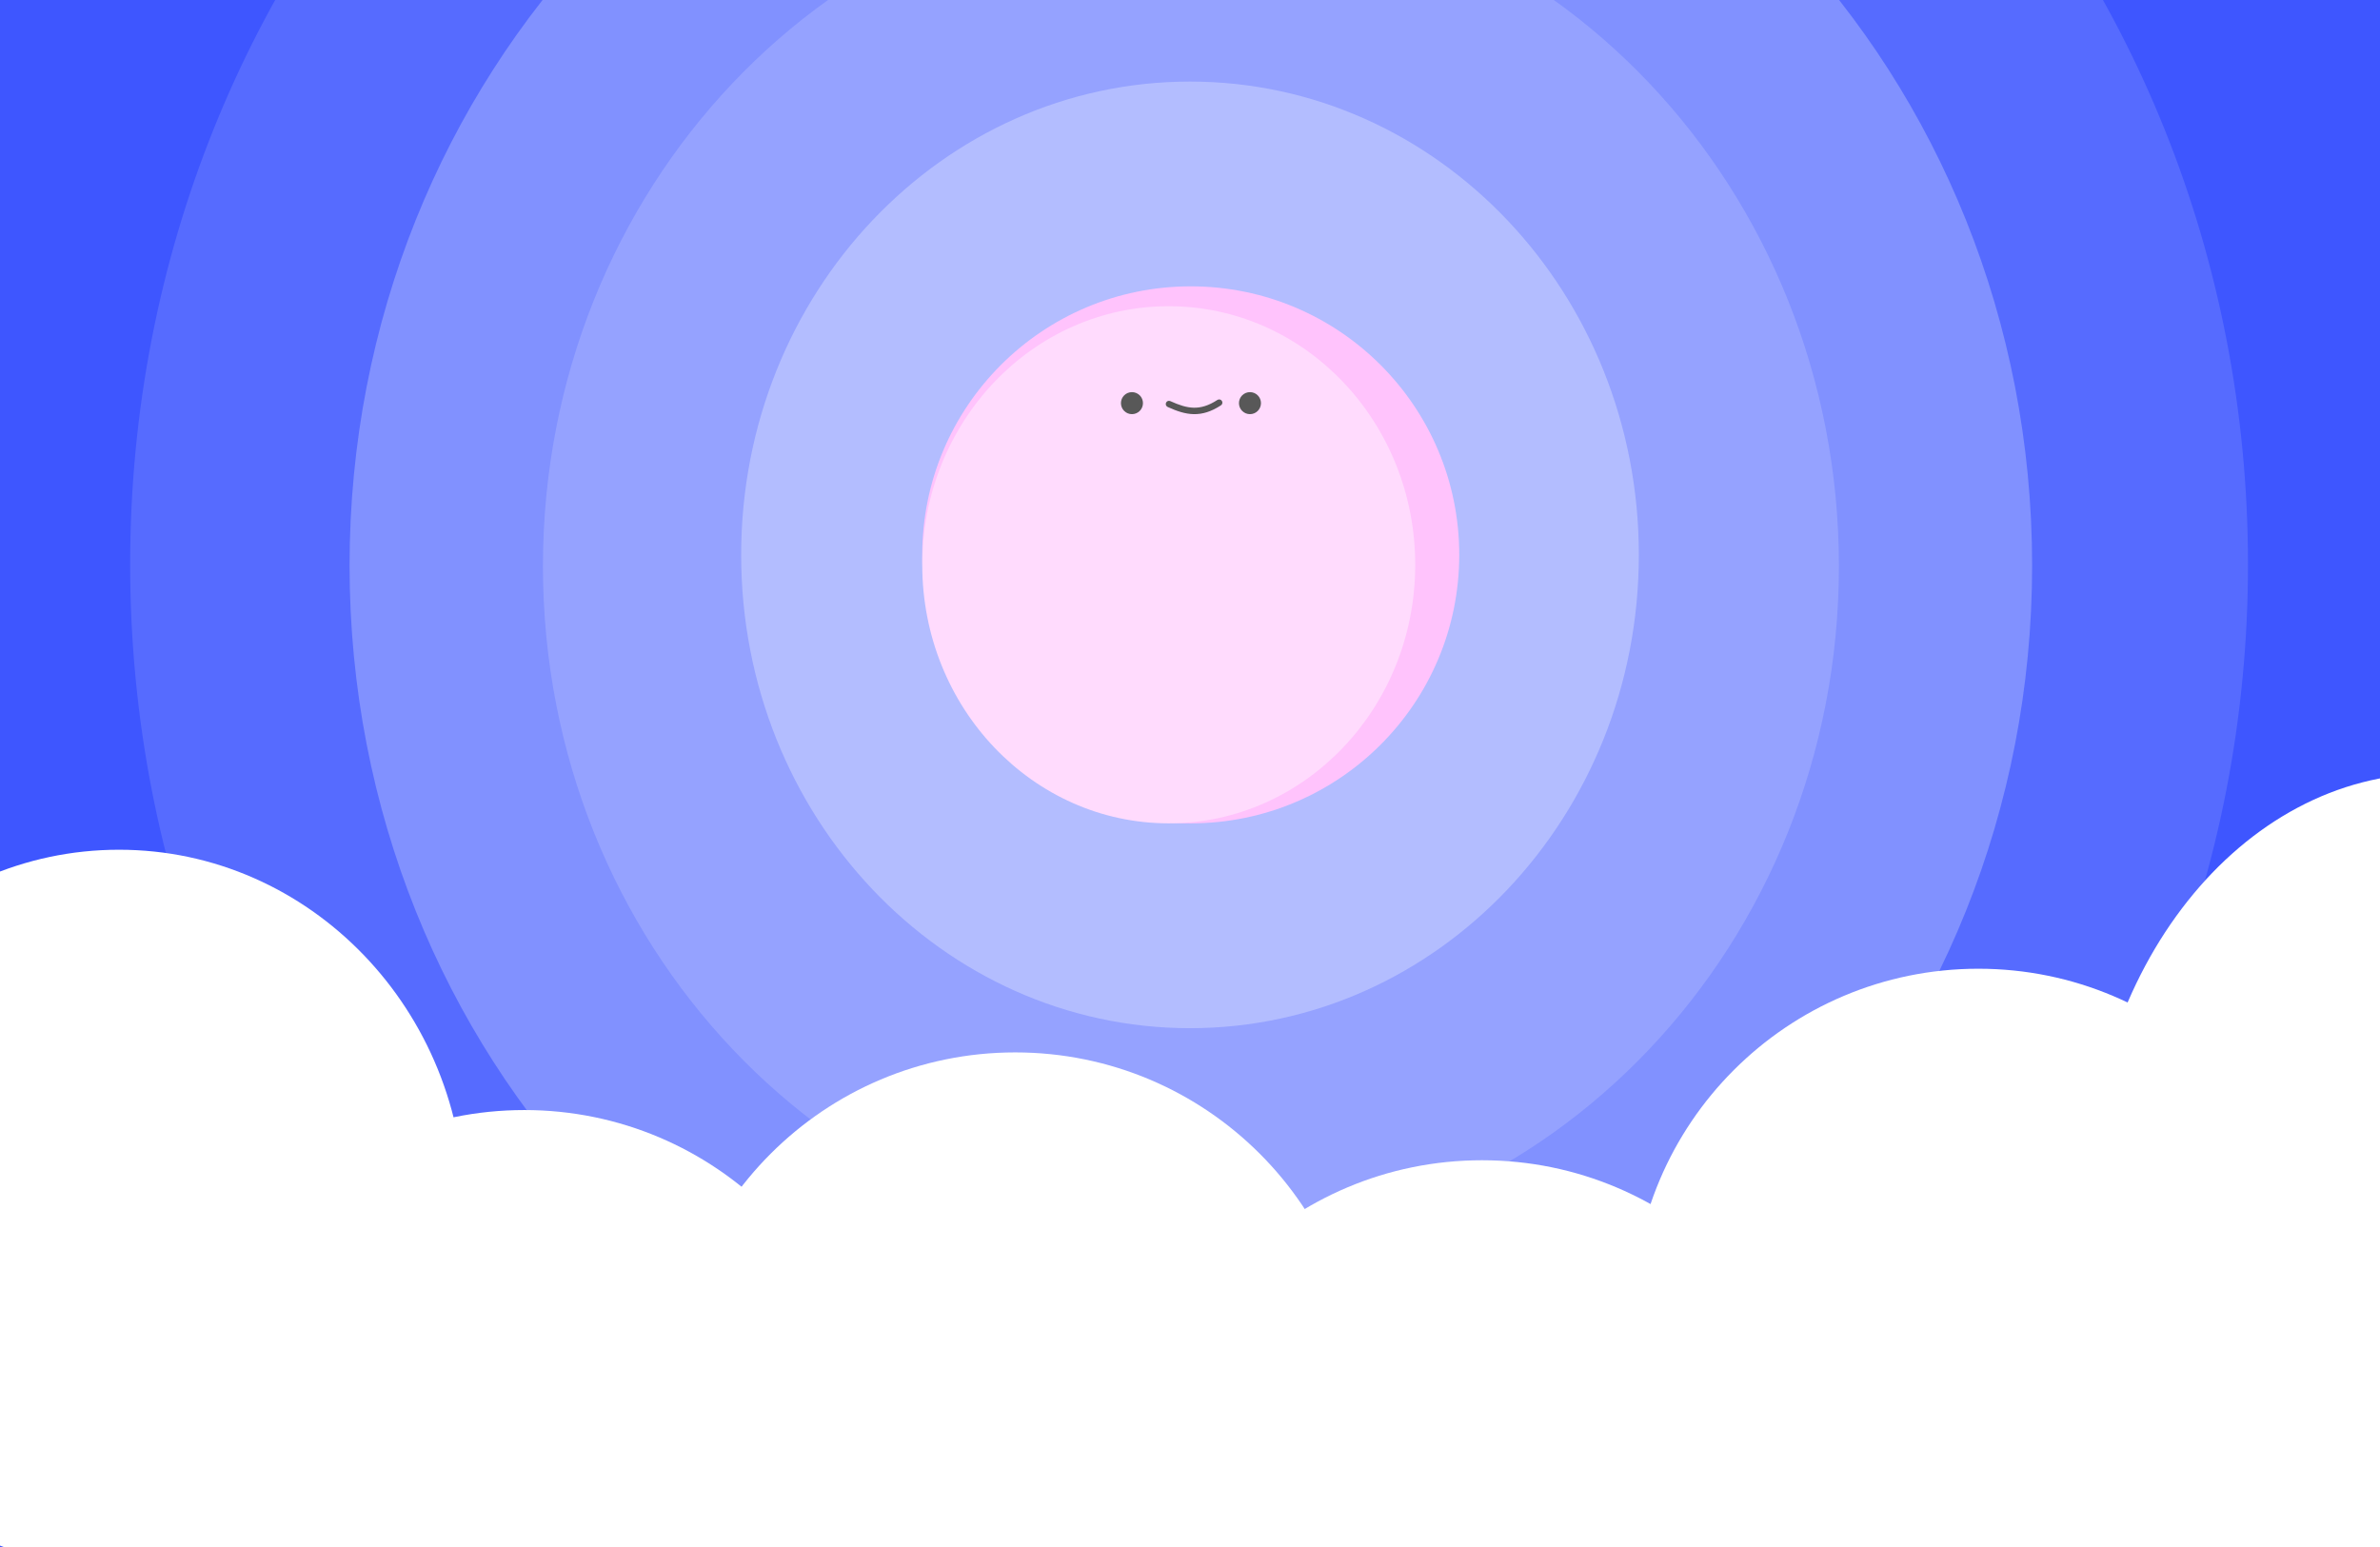
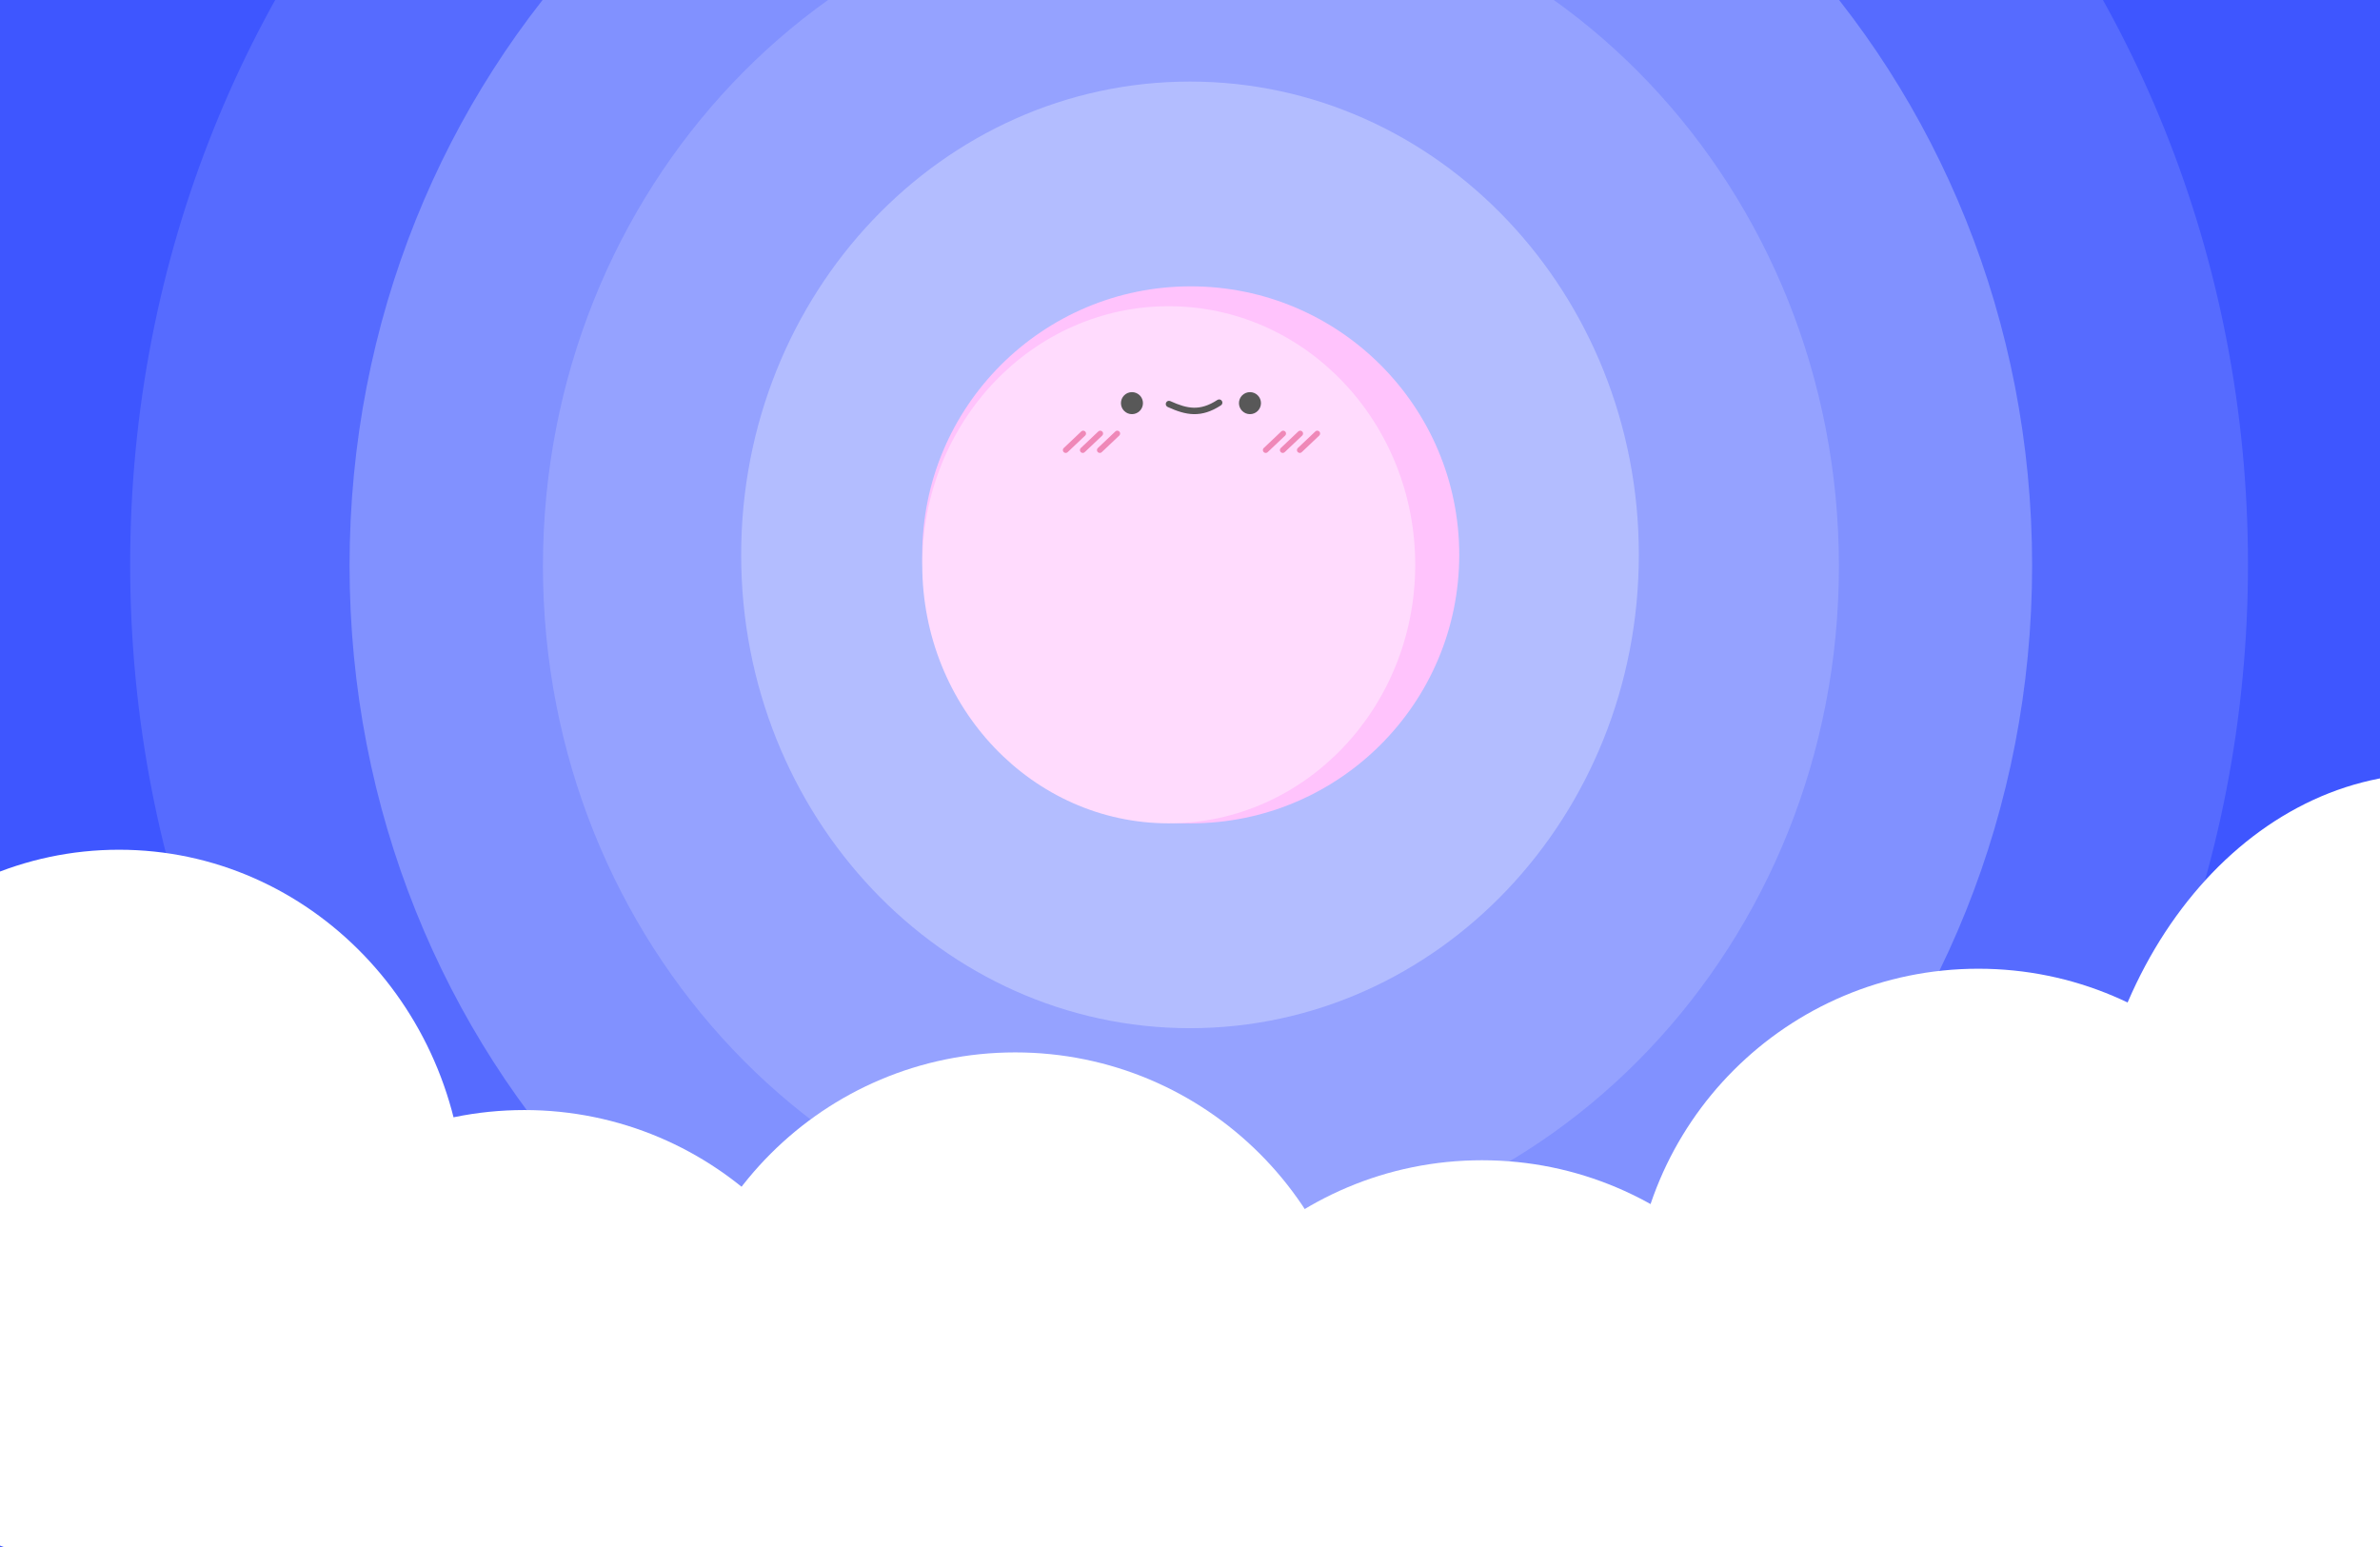
<svg xmlns="http://www.w3.org/2000/svg" width="1280" height="832" viewBox="0 0 1280 832" fill="none">
-   <g clip-path="url(#clip0_337_13997)">
+   <g clip-path="url(#clip0_341_14457)">
    <rect width="1280" height="832" fill="#3E56FF" />
    <ellipse cx="639.5" cy="303.551" rx="569.5" ry="600.551" fill="#566BFF" />
    <ellipse cx="640.453" cy="304.122" rx="452.453" ry="477.122" fill="#8191FF" />
    <ellipse cx="640.496" cy="304.497" rx="348.496" ry="367.497" fill="#95A2FF" />
    <ellipse cx="640" cy="298.421" rx="241.391" ry="254.552" fill="#B3BDFF" />
    <circle cx="640.403" cy="298.403" r="144.403" fill="#FFC3FC" />
    <ellipse cx="628.562" cy="303.745" rx="132.562" ry="139.06" fill="#FFDBFD" />
    <circle cx="608.78" cy="216.815" r="5.921" fill="#585858" />
    <circle cx="672.249" cy="216.815" r="5.921" fill="#585858" />
    <path d="M629.406 215.72C628.534 215.322 627.508 215.706 627.115 216.576C626.722 217.447 627.111 218.475 627.983 218.872L628.695 217.296L629.406 215.72ZM656.641 217.995C657.441 217.474 657.663 216.401 657.138 215.598C656.612 214.796 655.538 214.568 654.738 215.09L655.689 216.542L656.641 217.995ZM628.695 217.296L627.983 218.872C632.826 221.077 637.333 222.641 641.996 222.732C646.711 222.823 651.405 221.408 656.641 217.995L655.689 216.542L654.738 215.09C649.958 218.205 645.934 219.343 642.045 219.267C638.104 219.19 634.121 217.866 629.406 215.72L628.695 217.296Z" fill="#585858" />
    <ellipse cx="64" cy="650" rx="186" ry="193" fill="white" />
    <circle cx="282" cy="783" r="186" fill="white" />
    <circle cx="546" cy="752" r="186" fill="white" />
    <ellipse cx="1308" cy="650.5" rx="186" ry="234.5" fill="white" />
    <circle cx="1064" cy="707" r="186" fill="white" />
    <circle cx="797" cy="810" r="186" fill="white" />
+     <line x1="582.551" y1="233.16" x2="573.158" y2="242.058" stroke="#EF88B8" stroke-width="3.056" stroke-linecap="round" />
+     <line x1="591.723" y1="233.16" x2="582.33" y2="242.058" stroke="#EF88B8" stroke-width="3.056" stroke-linecap="round" />
+     <line x1="600.887" y1="233.16" x2="591.494" y2="242.058" stroke="#EF88B8" stroke-width="3.056" stroke-linecap="round" />
+     <line x1="690.114" y1="233.16" x2="680.721" y2="242.058" stroke="#EF88B8" stroke-width="3.056" stroke-linecap="round" />
+     <line x1="699.278" y1="233.16" x2="689.885" y2="242.058" stroke="#EF88B8" stroke-width="3.056" stroke-linecap="round" />
+     <line x1="708.442" y1="233.16" x2="699.049" y2="242.058" stroke="#EF88B8" stroke-width="3.056" stroke-linecap="round" />
  </g>
  <defs>
-     <clipPath id="clip0_337_13997">
+     <clipPath id="clip0_341_14457">
      <rect width="1280" height="832" fill="white" />
    </clipPath>
  </defs>
</svg>
